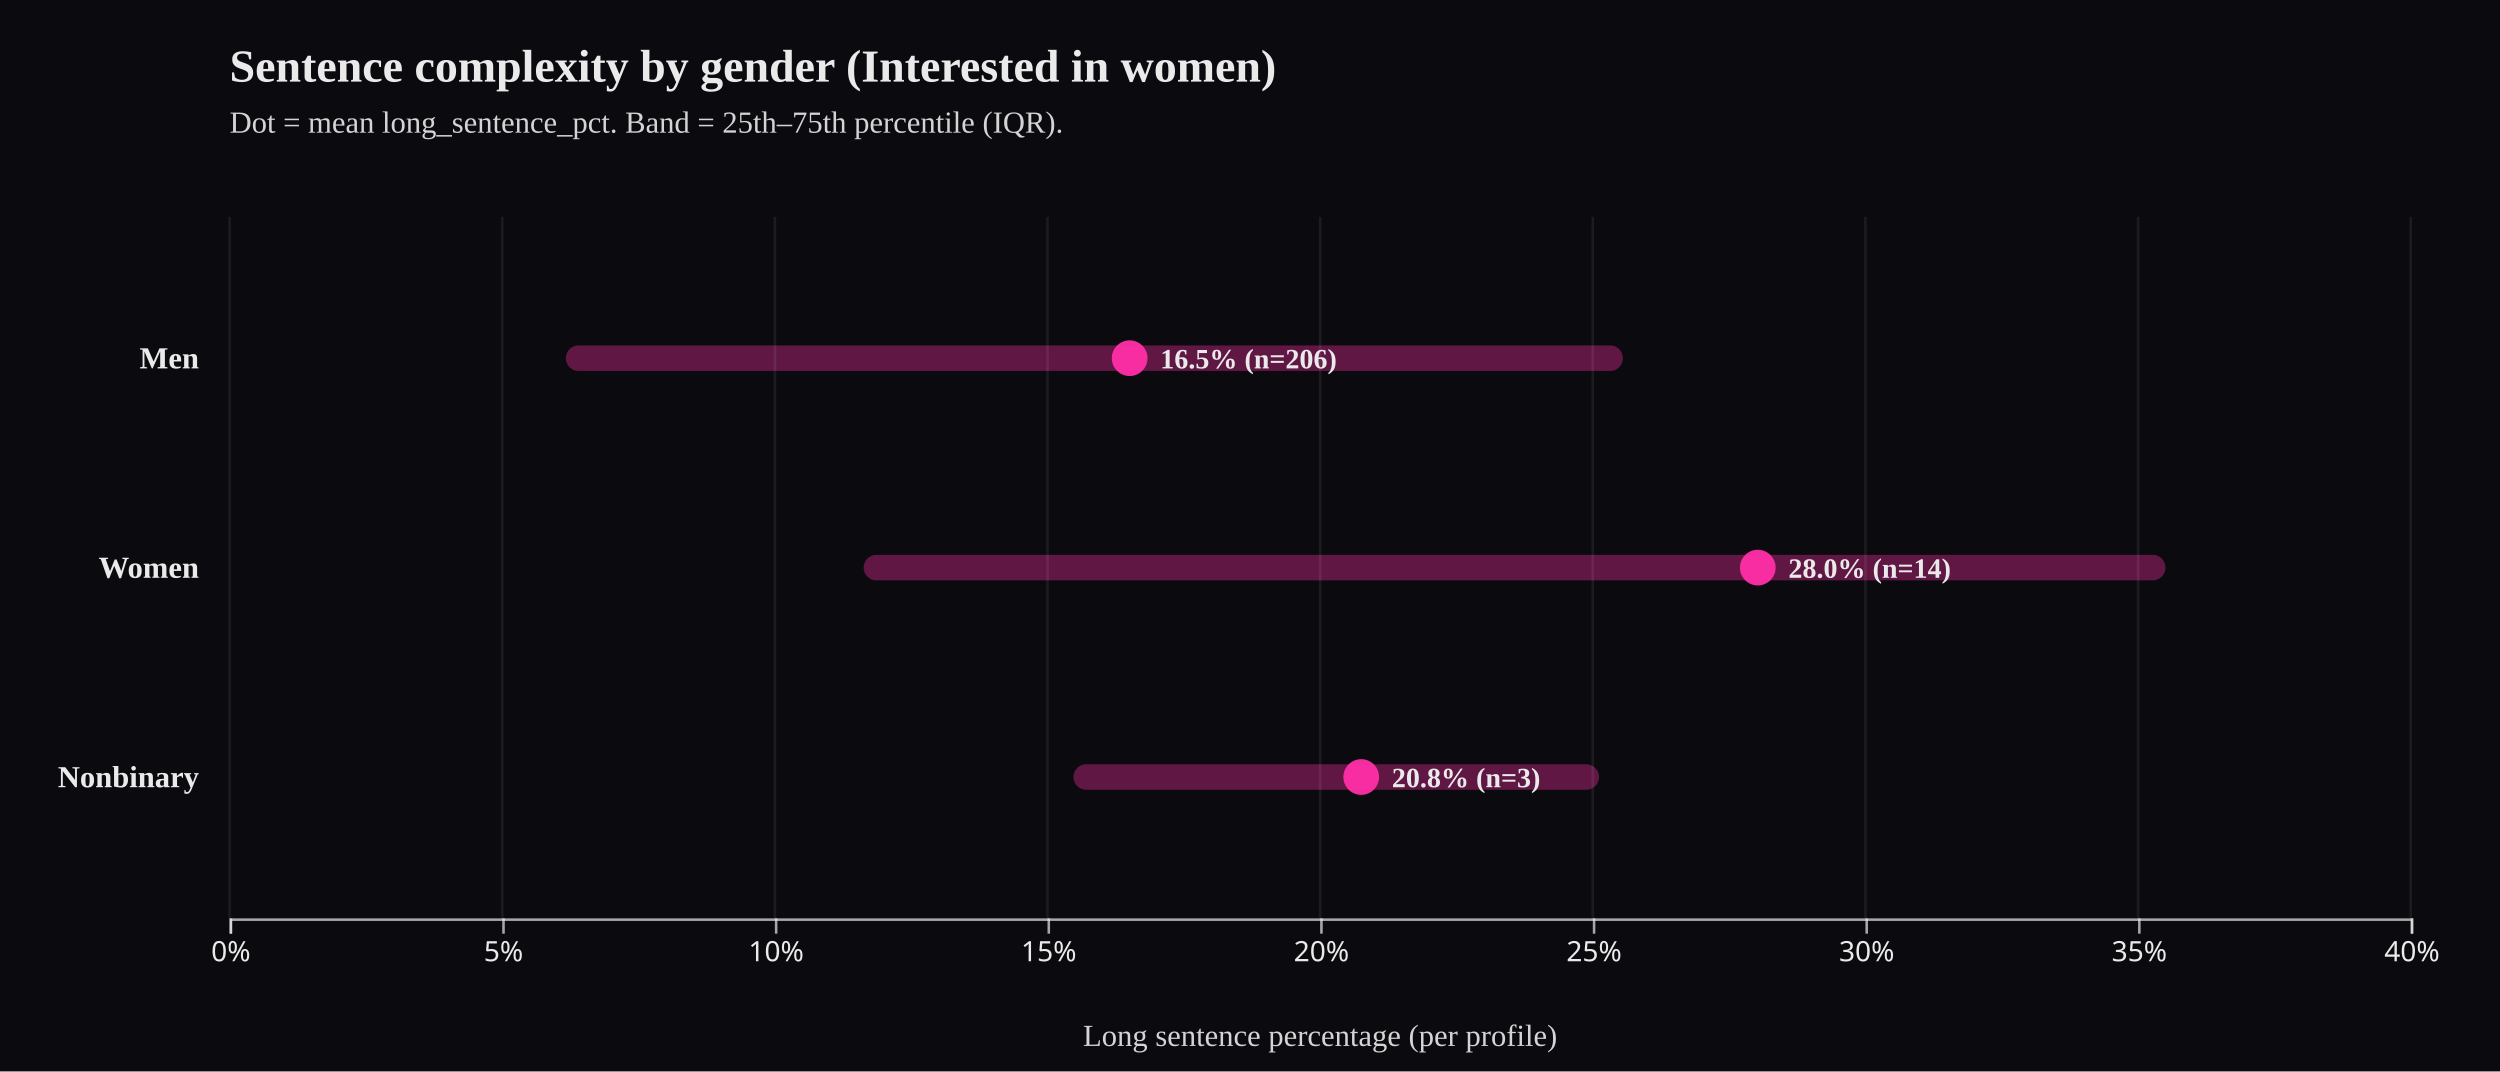
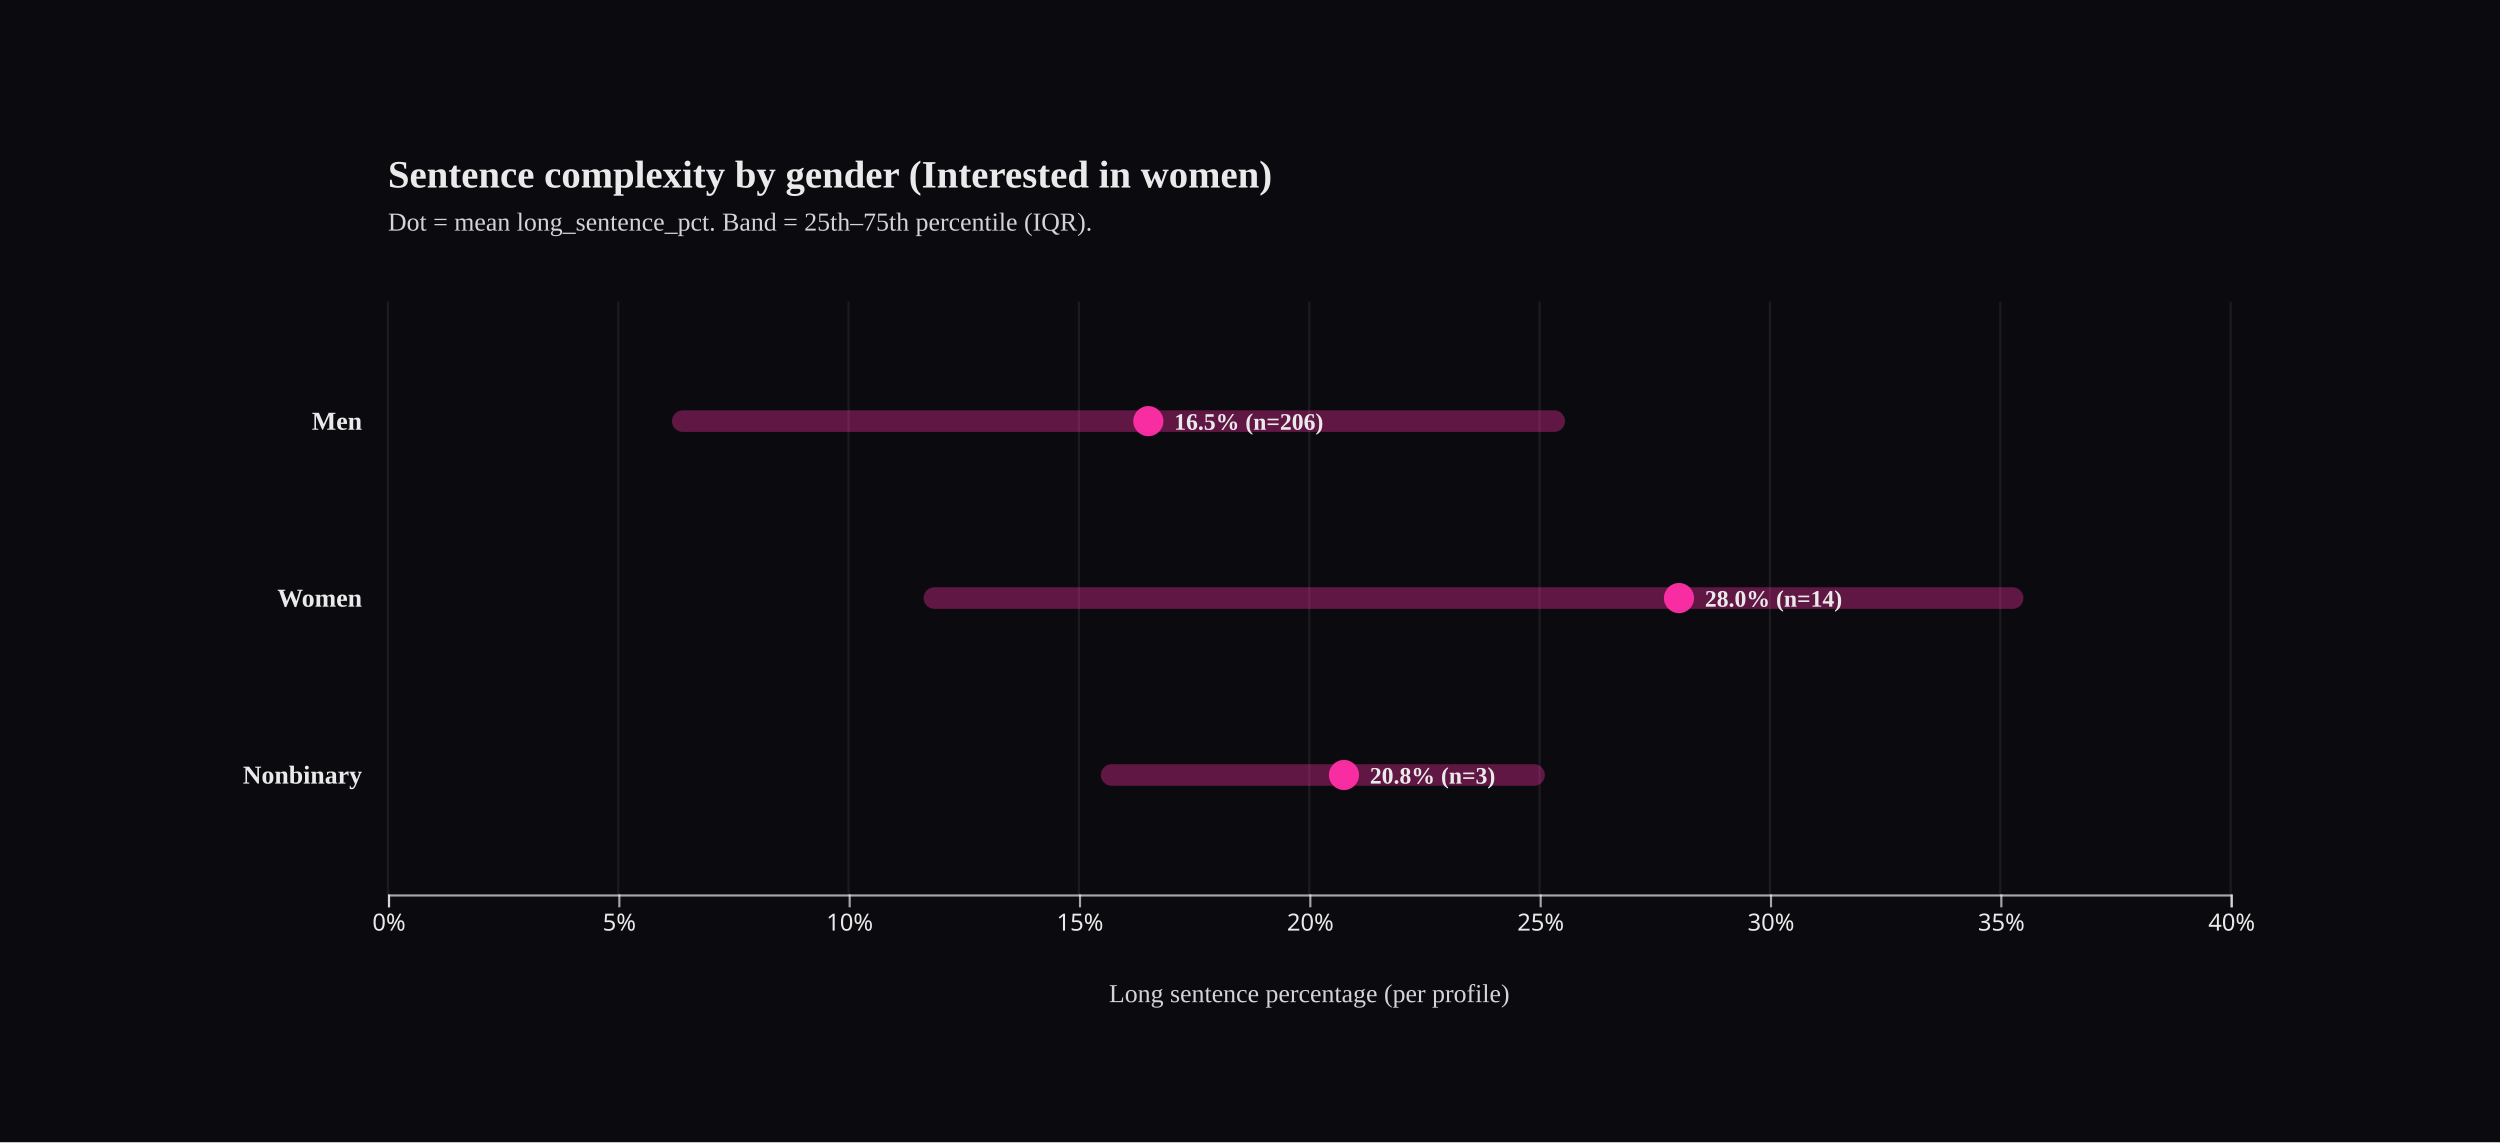
- <svg xmlns="http://www.w3.org/2000/svg" width="980" height="420">
-   <rect x="0" y="0" width="980" height="420" fill="#0B0B0F" />
+ <svg xmlns="http://www.w3.org/2000/svg" width="980" height="420" viewBox="-90 -55 1160 530" preserveAspectRatio="xMidYMid meet" style="max-width: 100%; height: auto; display: block; font-family: ui-serif, Georgia, &quot;Times New Roman&quot;, Times, serif; font-size: 12px;">
+   <rect x="-90" y="-55" width="1160" height="530" fill="#0B0B0F" />
  <text x="90" y="32" fill="#EAEAEA" font-size="18" font-weight="700">Sentence complexity by gender (Interested in women)</text>
  <text x="90" y="52" fill="#EAEAEA" font-size="12" opacity="0.9">Dot = mean long_sentence_pct. Band = 25th–75th percentile (IQR).</text>
+   <g>
+     <line x1="90" x2="90" y1="85" y2="360" stroke="#EAEAEA" opacity="0.08" />
+     <line x1="196.875" x2="196.875" y1="85" y2="360" stroke="#EAEAEA" opacity="0.08" />
+     <line x1="303.75" x2="303.75" y1="85" y2="360" stroke="#EAEAEA" opacity="0.08" />
+     <line x1="410.625" x2="410.625" y1="85" y2="360" stroke="#EAEAEA" opacity="0.08" />
+     <line x1="517.5" x2="517.5" y1="85" y2="360" stroke="#EAEAEA" opacity="0.08" />
+     <line x1="624.375" x2="624.375" y1="85" y2="360" stroke="#EAEAEA" opacity="0.08" />
+     <line x1="731.25" x2="731.25" y1="85" y2="360" stroke="#EAEAEA" opacity="0.08" />
+     <line x1="838.125" x2="838.125" y1="85" y2="360" stroke="#EAEAEA" opacity="0.08" />
+     <line x1="945" x2="945" y1="85" y2="360" stroke="#EAEAEA" opacity="0.08" />
+   </g>
  <g transform="translate(0, 360)" fill="none" font-size="10" font-family="sans-serif" text-anchor="middle">
    <path class="domain" stroke="#EAEAEA" d="M90.5,6V0.5H945.5V6" opacity="0.7" />
    <g class="tick" opacity="1" transform="translate(90.5,0)">
      <line stroke="#EAEAEA" y2="6" opacity="0.7" />
      <text fill="#EAEAEA" y="9" dy="0.71em" font-size="11">0%</text>
    </g>
    <g class="tick" opacity="1" transform="translate(197.375,0)">
      <line stroke="#EAEAEA" y2="6" opacity="0.7" />
      <text fill="#EAEAEA" y="9" dy="0.71em" font-size="11">5%</text>
    </g>
    <g class="tick" opacity="1" transform="translate(304.25,0)">
      <line stroke="#EAEAEA" y2="6" opacity="0.7" />
      <text fill="#EAEAEA" y="9" dy="0.71em" font-size="11">10%</text>
    </g>
    <g class="tick" opacity="1" transform="translate(411.125,0)">
      <line stroke="#EAEAEA" y2="6" opacity="0.7" />
      <text fill="#EAEAEA" y="9" dy="0.71em" font-size="11">15%</text>
    </g>
    <g class="tick" opacity="1" transform="translate(518,0)">
      <line stroke="#EAEAEA" y2="6" opacity="0.7" />
      <text fill="#EAEAEA" y="9" dy="0.71em" font-size="11">20%</text>
    </g>
    <g class="tick" opacity="1" transform="translate(624.875,0)">
      <line stroke="#EAEAEA" y2="6" opacity="0.7" />
      <text fill="#EAEAEA" y="9" dy="0.71em" font-size="11">25%</text>
    </g>
    <g class="tick" opacity="1" transform="translate(731.75,0)">
      <line stroke="#EAEAEA" y2="6" opacity="0.7" />
      <text fill="#EAEAEA" y="9" dy="0.71em" font-size="11">30%</text>
    </g>
    <g class="tick" opacity="1" transform="translate(838.625,0)">
      <line stroke="#EAEAEA" y2="6" opacity="0.7" />
      <text fill="#EAEAEA" y="9" dy="0.71em" font-size="11">35%</text>
    </g>
    <g class="tick" opacity="1" transform="translate(945.5,0)">
      <line stroke="#EAEAEA" y2="6" opacity="0.7" />
      <text fill="#EAEAEA" y="9" dy="0.71em" font-size="11">40%</text>
    </g>
  </g>
  <text x="517.5" y="410" text-anchor="middle" fill="#EAEAEA" font-size="12" opacity="0.9">Long sentence percentage (per profile)</text>
  <g>
    <text x="78" y="144.41" text-anchor="end" fill="#EAEAEA" font-size="12" font-weight="700">Men</text>
    <text x="78" y="226.5" text-anchor="end" fill="#EAEAEA" font-size="12" font-weight="700">Women</text>
    <text x="78" y="308.59" text-anchor="end" fill="#EAEAEA" font-size="12" font-weight="700">Nonbinary</text>
  </g>
  <g>
    <line x1="226.805" x2="631.172" y1="140.41" y2="140.41" stroke="#FF2EA6" stroke-width="10" stroke-linecap="round" opacity="0.35" />
    <line x1="343.55" x2="843.848" y1="222.5" y2="222.5" stroke="#FF2EA6" stroke-width="10" stroke-linecap="round" opacity="0.35" />
    <line x1="425.791" x2="621.81" y1="304.59" y2="304.59" stroke="#FF2EA6" stroke-width="10" stroke-linecap="round" opacity="0.35" />
    <circle cx="442.826" cy="140.41" r="7" fill="#FF2EA6" opacity="0.95" />
    <circle cx="689.054" cy="222.5" r="7" fill="#FF2EA6" opacity="0.95" />
    <circle cx="533.602" cy="304.59" r="7" fill="#FF2EA6" opacity="0.95" />
    <text x="454.826" y="144.41" fill="#EAEAEA" font-size="11" font-weight="700">16.5%  (n=206)</text>
    <text x="701.054" y="226.5" fill="#EAEAEA" font-size="11" font-weight="700">28.0%  (n=14)</text>
    <text x="545.602" y="308.59" fill="#EAEAEA" font-size="11" font-weight="700">20.8%  (n=3)</text>
  </g>
-   <g>
-     <line x1="90" x2="90" y1="85" y2="360" stroke="#EAEAEA" opacity="0.08" />
-     <line x1="196.875" x2="196.875" y1="85" y2="360" stroke="#EAEAEA" opacity="0.08" />
-     <line x1="303.75" x2="303.75" y1="85" y2="360" stroke="#EAEAEA" opacity="0.08" />
-     <line x1="410.625" x2="410.625" y1="85" y2="360" stroke="#EAEAEA" opacity="0.08" />
-     <line x1="517.5" x2="517.5" y1="85" y2="360" stroke="#EAEAEA" opacity="0.08" />
-     <line x1="624.375" x2="624.375" y1="85" y2="360" stroke="#EAEAEA" opacity="0.08" />
-     <line x1="731.25" x2="731.25" y1="85" y2="360" stroke="#EAEAEA" opacity="0.08" />
-     <line x1="838.125" x2="838.125" y1="85" y2="360" stroke="#EAEAEA" opacity="0.08" />
-     <line x1="945" x2="945" y1="85" y2="360" stroke="#EAEAEA" opacity="0.08" />
-   </g>
</svg>
